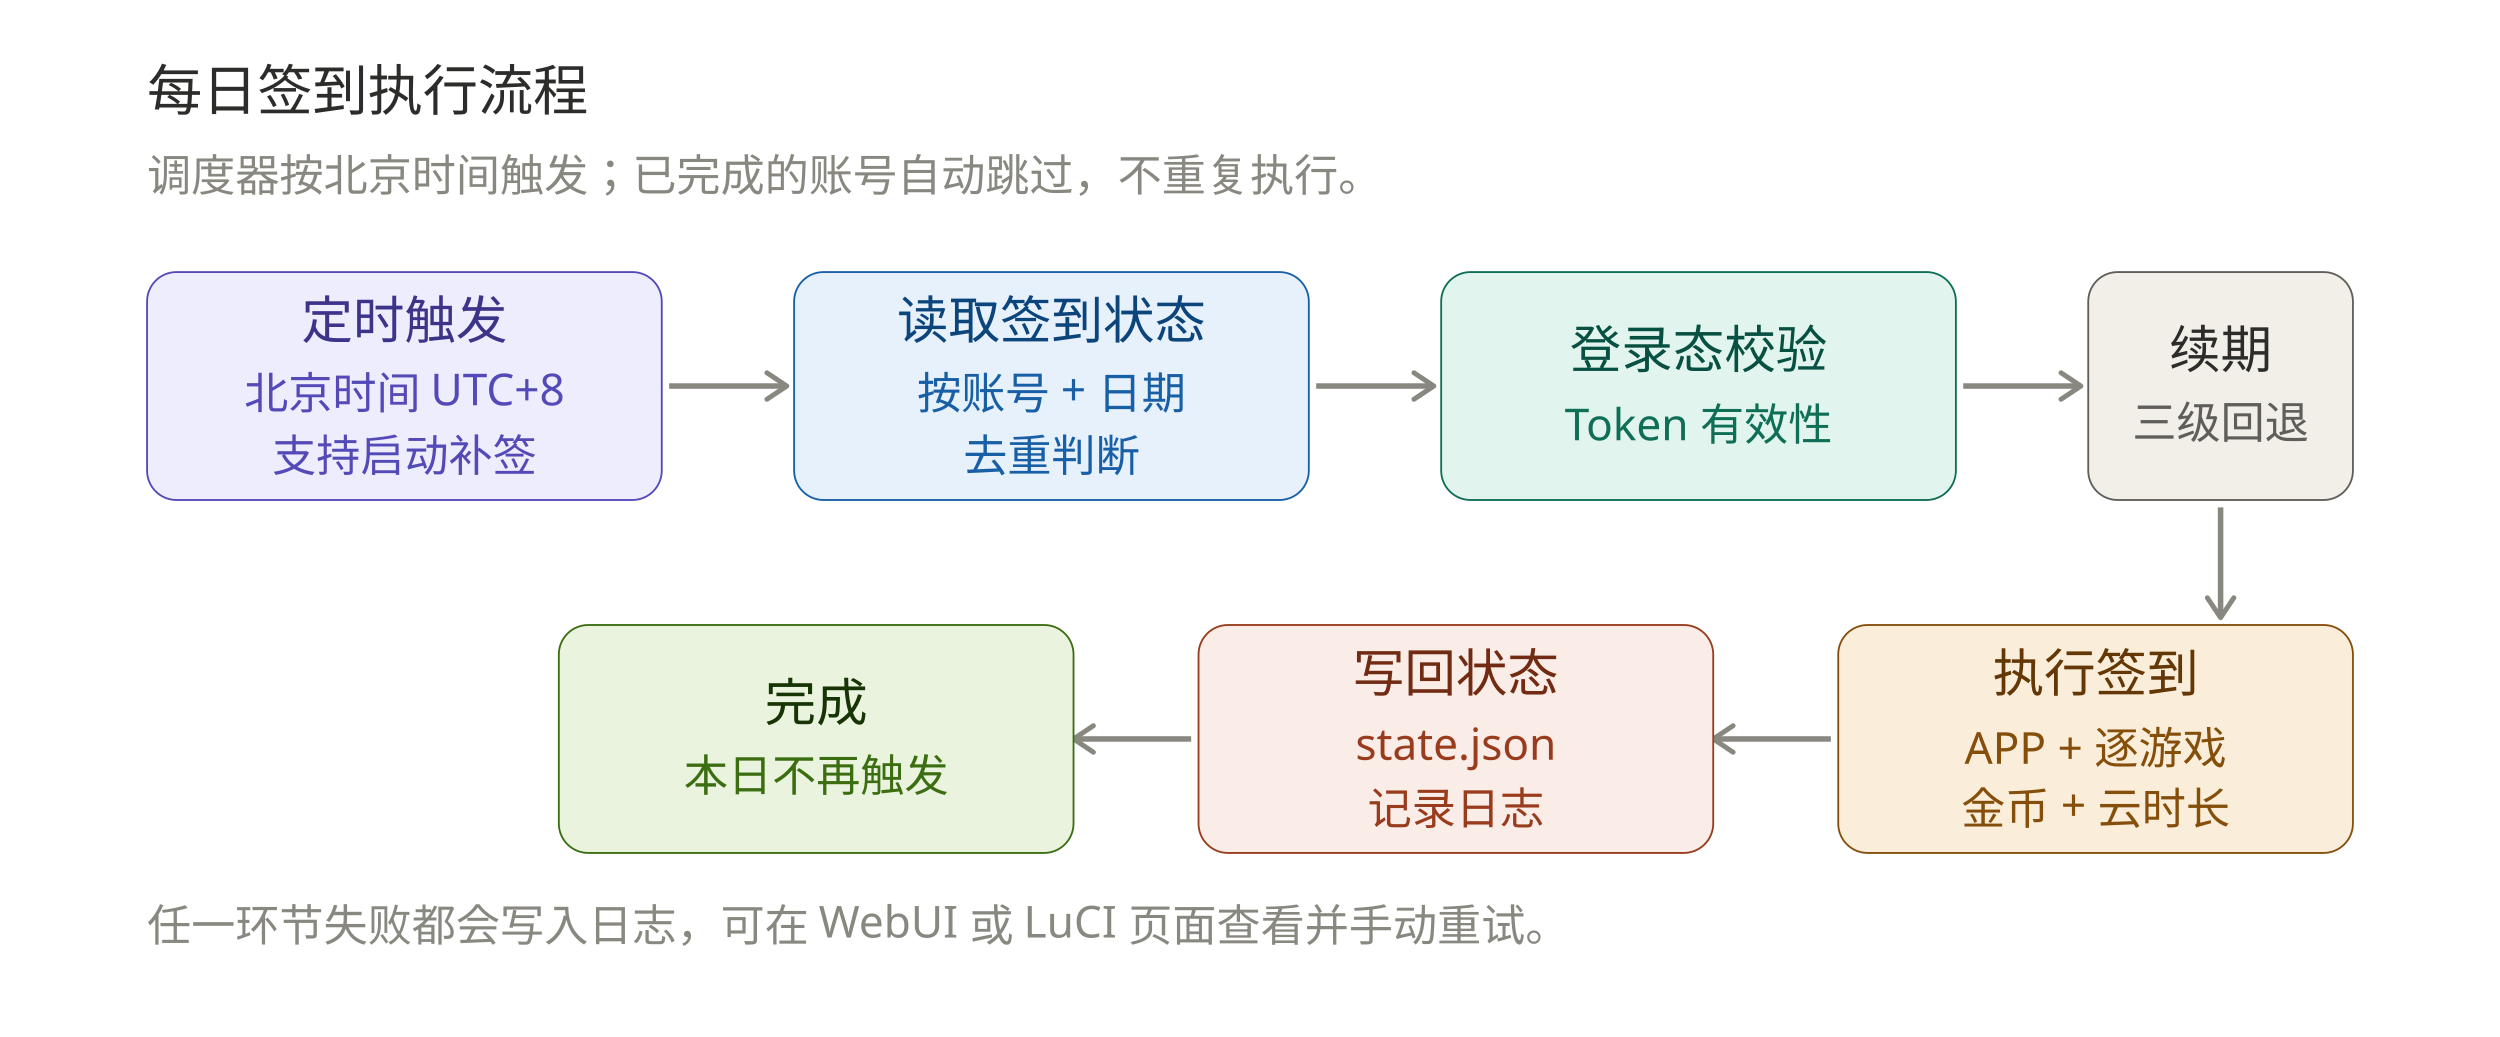
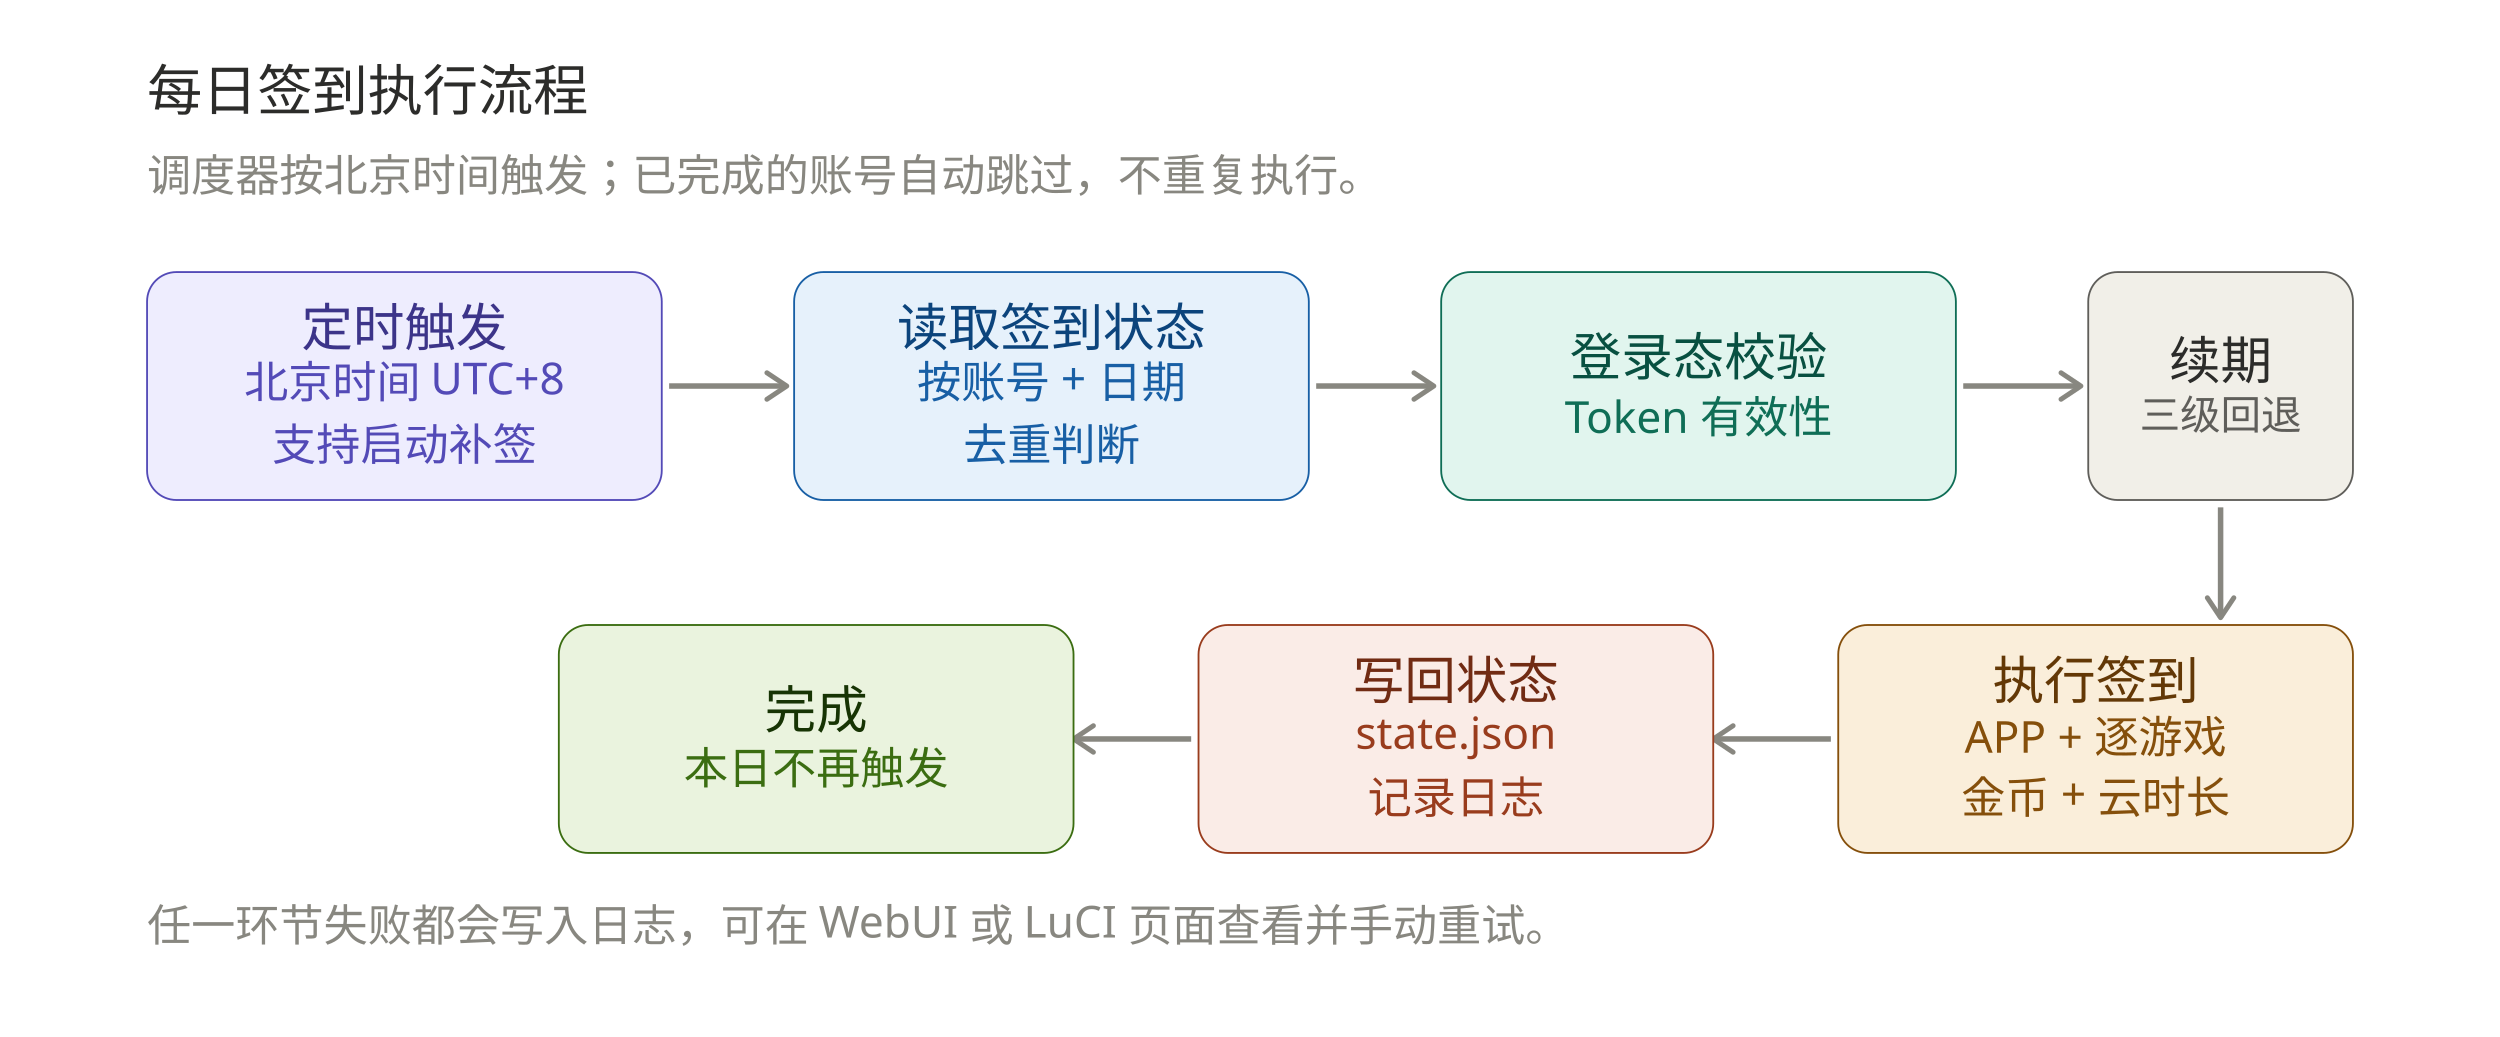
<svg xmlns="http://www.w3.org/2000/svg" viewBox="0 0 680 282" width="100%" role="img">
  <style>
text{font-family:'PingFang SC','Microsoft YaHei','Noto Sans SC','Hiragino Sans GB',sans-serif}
@media (prefers-color-scheme: dark){
g.s-blue&gt;rect,g.s-blue&gt;circle,g.s-blue&gt;polygon{fill:#042C53;stroke:#85B7EB}
g.s-blue&gt;text{fill:#B5D4F4}
g.s-teal&gt;rect,g.s-teal&gt;circle,g.s-teal&gt;polygon{fill:#04342C;stroke:#5DCAA5}
g.s-teal&gt;text{fill:#9FE1CB}
g.s-amber&gt;rect,g.s-amber&gt;circle,g.s-amber&gt;polygon{fill:#412402;stroke:#EF9F27}
g.s-amber&gt;text{fill:#FAC775}
g.s-purple&gt;rect,g.s-purple&gt;circle,g.s-purple&gt;polygon{fill:#26215C;stroke:#AFA9EC}
g.s-purple&gt;text{fill:#CECBF6}
g.s-coral&gt;rect,g.s-coral&gt;circle,g.s-coral&gt;polygon{fill:#4A1B0C;stroke:#F0997B}
g.s-coral&gt;text{fill:#F5C4B3}
g.s-gray&gt;rect,g.s-gray&gt;circle,g.s-gray&gt;polygon{fill:#2C2C2A;stroke:#B4B2A9}
g.s-gray&gt;text{fill:#D3D1C7}
g.s-red&gt;rect,g.s-red&gt;circle,g.s-red&gt;polygon{fill:#501313;stroke:#F09595}
g.s-red&gt;text{fill:#F7C1C1}
g.s-green&gt;rect,g.s-green&gt;circle,g.s-green&gt;polygon{fill:#173404;stroke:#97C459}
g.s-green&gt;text{fill:#C0DD97}
g.s-pink&gt;rect,g.s-pink&gt;circle,g.s-pink&gt;polygon{fill:#4B1528;stroke:#ED93B1}
g.s-pink&gt;text{fill:#F4C0D1}
g.s-neutral&gt;rect{fill:#2C2C2A;stroke:#B4B2A9}
g.s-neutral&gt;text{fill:#D3D1C7}
g.s-t1&gt;text{fill:#F1EFE8}
g.s-t2&gt;text{fill:#B4B2A9}
g.s-t3&gt;text{fill:#888780}
g.s-ln&gt;line,g.s-ln&gt;path{stroke:#B4B2A9}
g.s-div&gt;line{stroke:#444441}
}
</style>
  <defs>
    <marker id="ah" viewBox="0 0 10 10" refX="8" refY="5" markerWidth="6" markerHeight="6" orient="auto-start-reverse">
      <path d="M2 1L8 5L2 9" fill="none" stroke="#888780" stroke-width="1.5" stroke-linecap="round" stroke-linejoin="round" />
    </marker>
    <marker id="ah2" viewBox="0 0 10 10" refX="8" refY="5" markerWidth="6" markerHeight="6" orient="auto-start-reverse">
      <path d="M2 1L8 5L2 9" fill="none" stroke="#D85A30" stroke-width="1.5" stroke-linecap="round" stroke-linejoin="round" />
    </marker>
  </defs>
  <g class="s-t1">
    <text x="40" y="30" font-size="15" font-weight="500" fill="#2C2C2A">每日签到执行流程</text>
  </g>
  <g class="s-t3">
    <text x="40" y="52" font-size="12" fill="#888780">调度器按北京时间触发；已完成的账号自动跳过，不重复执行。</text>
  </g>
  <g class="s-purple">
    <rect x="40" y="74" width="140" height="62" rx="8" fill="#EEEDFE" stroke="#534AB7" stroke-width="0.5" />
-     <text x="110" y="86" font-size="14" font-weight="500" fill="#3C3489" text-anchor="middle" dominant-baseline="central">定时触发</text>
-     <text x="110" y="106" font-size="12" fill="#534AB7" text-anchor="middle" dominant-baseline="central">北京时间 UTC+8</text>
-     <text x="110" y="123" font-size="12" fill="#534AB7" text-anchor="middle" dominant-baseline="central">支持启动补签</text>
+     <text x="110" y="88" font-size="14" font-weight="500" fill="#3C3489" text-anchor="middle" dominant-baseline="central">定时触发</text>
+     <text x="110" y="103" font-size="12" fill="#534AB7" text-anchor="middle" dominant-baseline="central">北京时间 UTC+8</text>
+     <text x="110" y="120" font-size="12" fill="#534AB7" text-anchor="middle" dominant-baseline="central">支持启动补签</text>
  </g>
  <g class="s-ln">
    <line x1="182" y1="105" x2="214" y2="105" stroke="#888780" stroke-width="1.5" marker-end="url(#ah)" />
  </g>
  <g class="s-blue">
    <rect x="216" y="74" width="140" height="62" rx="8" fill="#E6F1FB" stroke="#185FA5" stroke-width="0.5" />
-     <text x="286" y="86" font-size="14" font-weight="500" fill="#0C447C" text-anchor="middle" dominant-baseline="central">读取签到状态</text>
-     <text x="286" y="106" font-size="12" fill="#185FA5" text-anchor="middle" dominant-baseline="central">按账号 + 日期</text>
-     <text x="286" y="123" font-size="12" fill="#185FA5" text-anchor="middle" dominant-baseline="central">去重判断</text>
+     <text x="286" y="88" font-size="14" font-weight="500" fill="#0C447C" text-anchor="middle" dominant-baseline="central">读取签到状态</text>
+     <text x="286" y="103" font-size="12" fill="#185FA5" text-anchor="middle" dominant-baseline="central">按账号 + 日期</text>
+     <text x="286" y="120" font-size="12" fill="#185FA5" text-anchor="middle" dominant-baseline="central">去重判断</text>
  </g>
  <g class="s-ln">
    <line x1="358" y1="105" x2="390" y2="105" stroke="#888780" stroke-width="1.5" marker-end="url(#ah)" />
  </g>
  <g class="s-teal">
    <rect x="392" y="74" width="140" height="62" rx="8" fill="#E1F5EE" stroke="#0F6E56" stroke-width="0.5" />
-     <text x="462" y="94" font-size="14" font-weight="500" fill="#085041" text-anchor="middle" dominant-baseline="central">登录态校验</text>
-     <text x="462" y="114" font-size="12" fill="#0F6E56" text-anchor="middle" dominant-baseline="central">Token 有效性</text>
+     <text x="462" y="96" font-size="14" font-weight="500" fill="#085041" text-anchor="middle" dominant-baseline="central">登录态校验</text>
+     <text x="462" y="112" font-size="12" fill="#0F6E56" text-anchor="middle" dominant-baseline="central">Token 有效性</text>
  </g>
  <g class="s-ln">
    <line x1="534" y1="105" x2="566" y2="105" stroke="#888780" stroke-width="1.5" marker-end="url(#ah)" />
  </g>
  <g class="s-gray">
    <rect x="568" y="74" width="72" height="62" rx="8" fill="#F1EFE8" stroke="#5F5E5A" stroke-width="0.5" />
-     <text x="604" y="94" font-size="14" font-weight="500" fill="#2C2C2A" text-anchor="middle" dominant-baseline="central">续期</text>
-     <text x="604" y="114" font-size="12" fill="#5F5E5A" text-anchor="middle" dominant-baseline="central">三级回退</text>
+     <text x="604" y="97" font-size="14" font-weight="500" fill="#2C2C2A" text-anchor="middle" dominant-baseline="central">续期</text>
+     <text x="604" y="112" font-size="11.0" fill="#5F5E5A" text-anchor="middle" dominant-baseline="central">三级回退</text>
  </g>
  <g class="s-ln">
    <line x1="604" y1="138" x2="604" y2="168" stroke="#888780" stroke-width="1.5" marker-end="url(#ah)" />
  </g>
  <g class="s-amber">
    <rect x="500" y="170" width="140" height="62" rx="8" fill="#FAEEDA" stroke="#854F0B" stroke-width="0.5" />
-     <text x="570" y="182" font-size="14" font-weight="500" fill="#633806" text-anchor="middle" dominant-baseline="central">执行签到</text>
-     <text x="570" y="202" font-size="12" fill="#854F0B" text-anchor="middle" dominant-baseline="central">APP + 逐游戏</text>
-     <text x="570" y="219" font-size="12" fill="#854F0B" text-anchor="middle" dominant-baseline="central">金币 + 云时长</text>
+     <text x="570" y="184" font-size="14" font-weight="500" fill="#633806" text-anchor="middle" dominant-baseline="central">执行签到</text>
+     <text x="570" y="199" font-size="12" fill="#854F0B" text-anchor="middle" dominant-baseline="central">APP + 逐游戏</text>
+     <text x="570" y="216" font-size="12" fill="#854F0B" text-anchor="middle" dominant-baseline="central">金币 + 云时长</text>
  </g>
  <g class="s-ln">
    <line x1="498" y1="201" x2="466" y2="201" stroke="#888780" stroke-width="1.5" marker-end="url(#ah)" />
  </g>
  <g class="s-coral">
    <rect x="326" y="170" width="140" height="62" rx="8" fill="#FAECE7" stroke="#993C1D" stroke-width="0.5" />
-     <text x="396" y="182" font-size="14" font-weight="500" fill="#712B13" text-anchor="middle" dominant-baseline="central">写回状态</text>
-     <text x="396" y="202" font-size="12" fill="#993C1D" text-anchor="middle" dominant-baseline="central">state.json</text>
-     <text x="396" y="219" font-size="12" fill="#993C1D" text-anchor="middle" dominant-baseline="central">记录日志</text>
+     <text x="396" y="184" font-size="14" font-weight="500" fill="#712B13" text-anchor="middle" dominant-baseline="central">写回状态</text>
+     <text x="396" y="199" font-size="12" fill="#993C1D" text-anchor="middle" dominant-baseline="central">state.json</text>
+     <text x="396" y="216" font-size="12" fill="#993C1D" text-anchor="middle" dominant-baseline="central">记录日志</text>
  </g>
  <g class="s-ln">
    <line x1="324" y1="201" x2="292" y2="201" stroke="#888780" stroke-width="1.5" marker-end="url(#ah)" />
  </g>
  <g class="s-green">
    <rect x="152" y="170" width="140" height="62" rx="8" fill="#EAF3DE" stroke="#3B6D11" stroke-width="0.5" />
-     <text x="222" y="190" font-size="14" font-weight="500" fill="#173404" text-anchor="middle" dominant-baseline="central">完成</text>
-     <text x="222" y="210" font-size="12" fill="#3B6D11" text-anchor="middle" dominant-baseline="central">本日不再触发</text>
+     <text x="222" y="192" font-size="14" font-weight="500" fill="#173404" text-anchor="middle" dominant-baseline="central">完成</text>
+     <text x="222" y="208" font-size="12" fill="#3B6D11" text-anchor="middle" dominant-baseline="central">本日不再触发</text>
  </g>
  <g class="s-t3">
    <text x="40" y="256" font-size="12" fill="#888780">任一环节失败都会写入日志，可在 WebUI 或 LuCI 页面查看并手动重试。</text>
  </g>
</svg>
